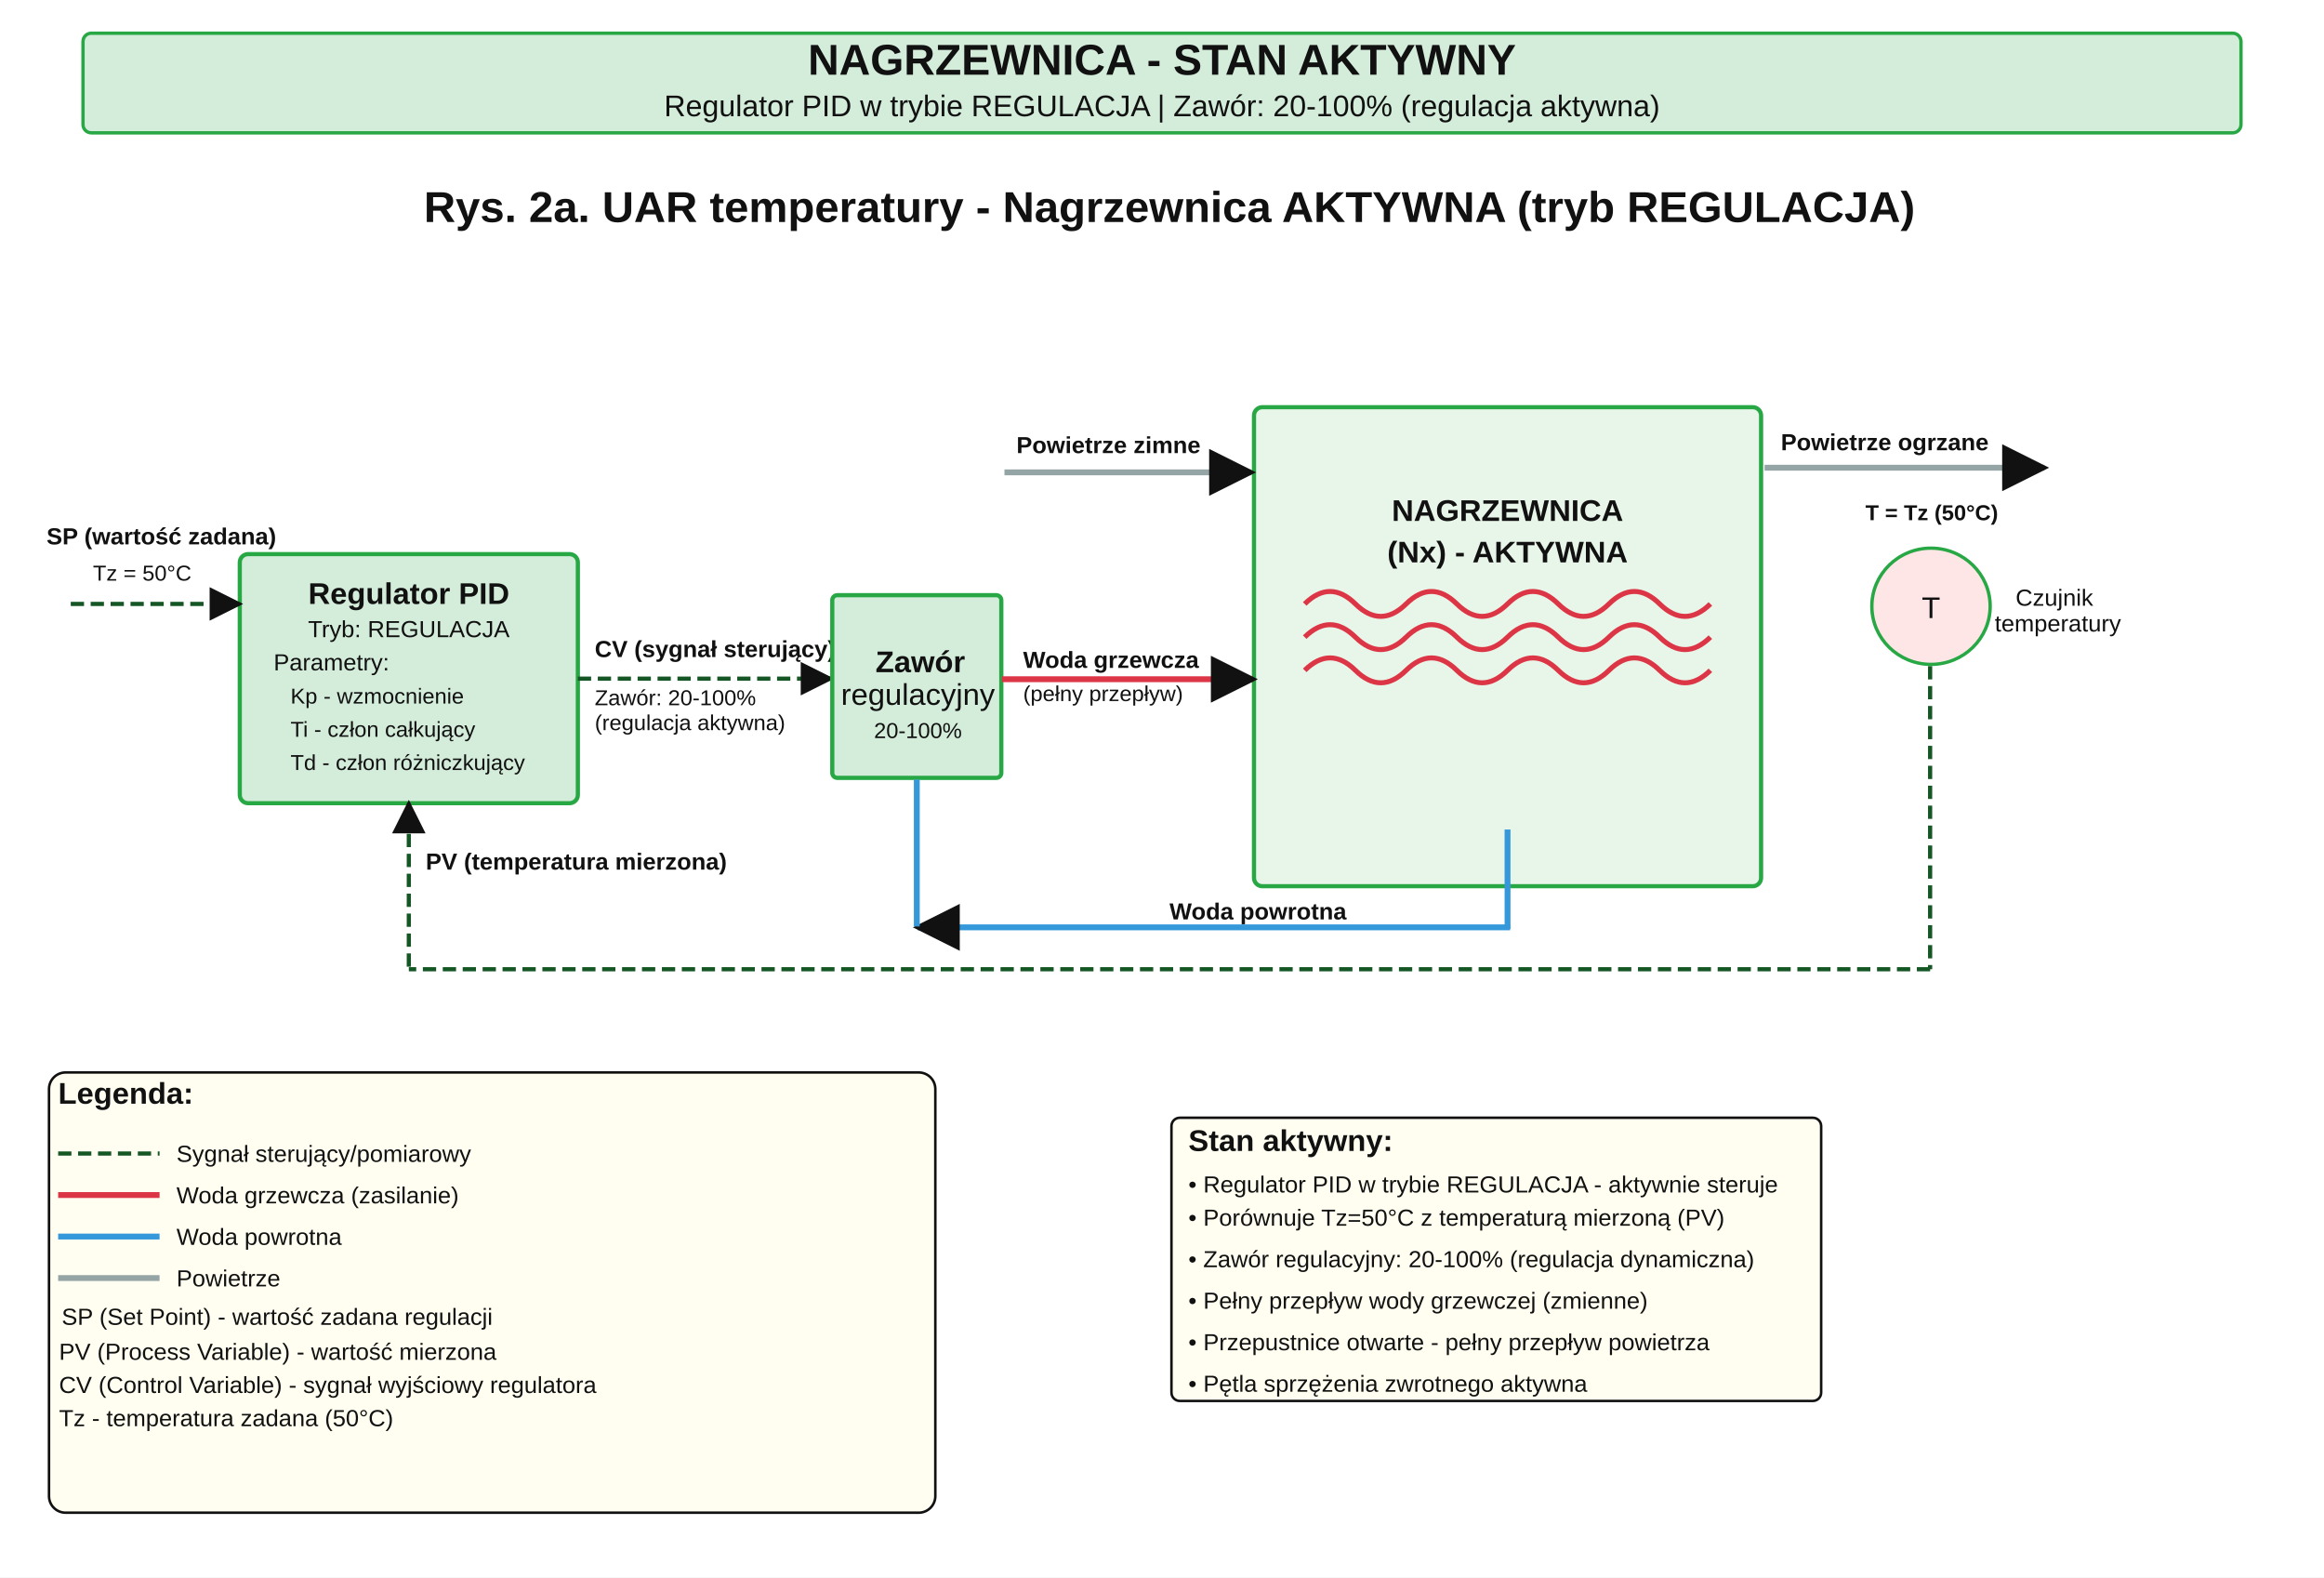
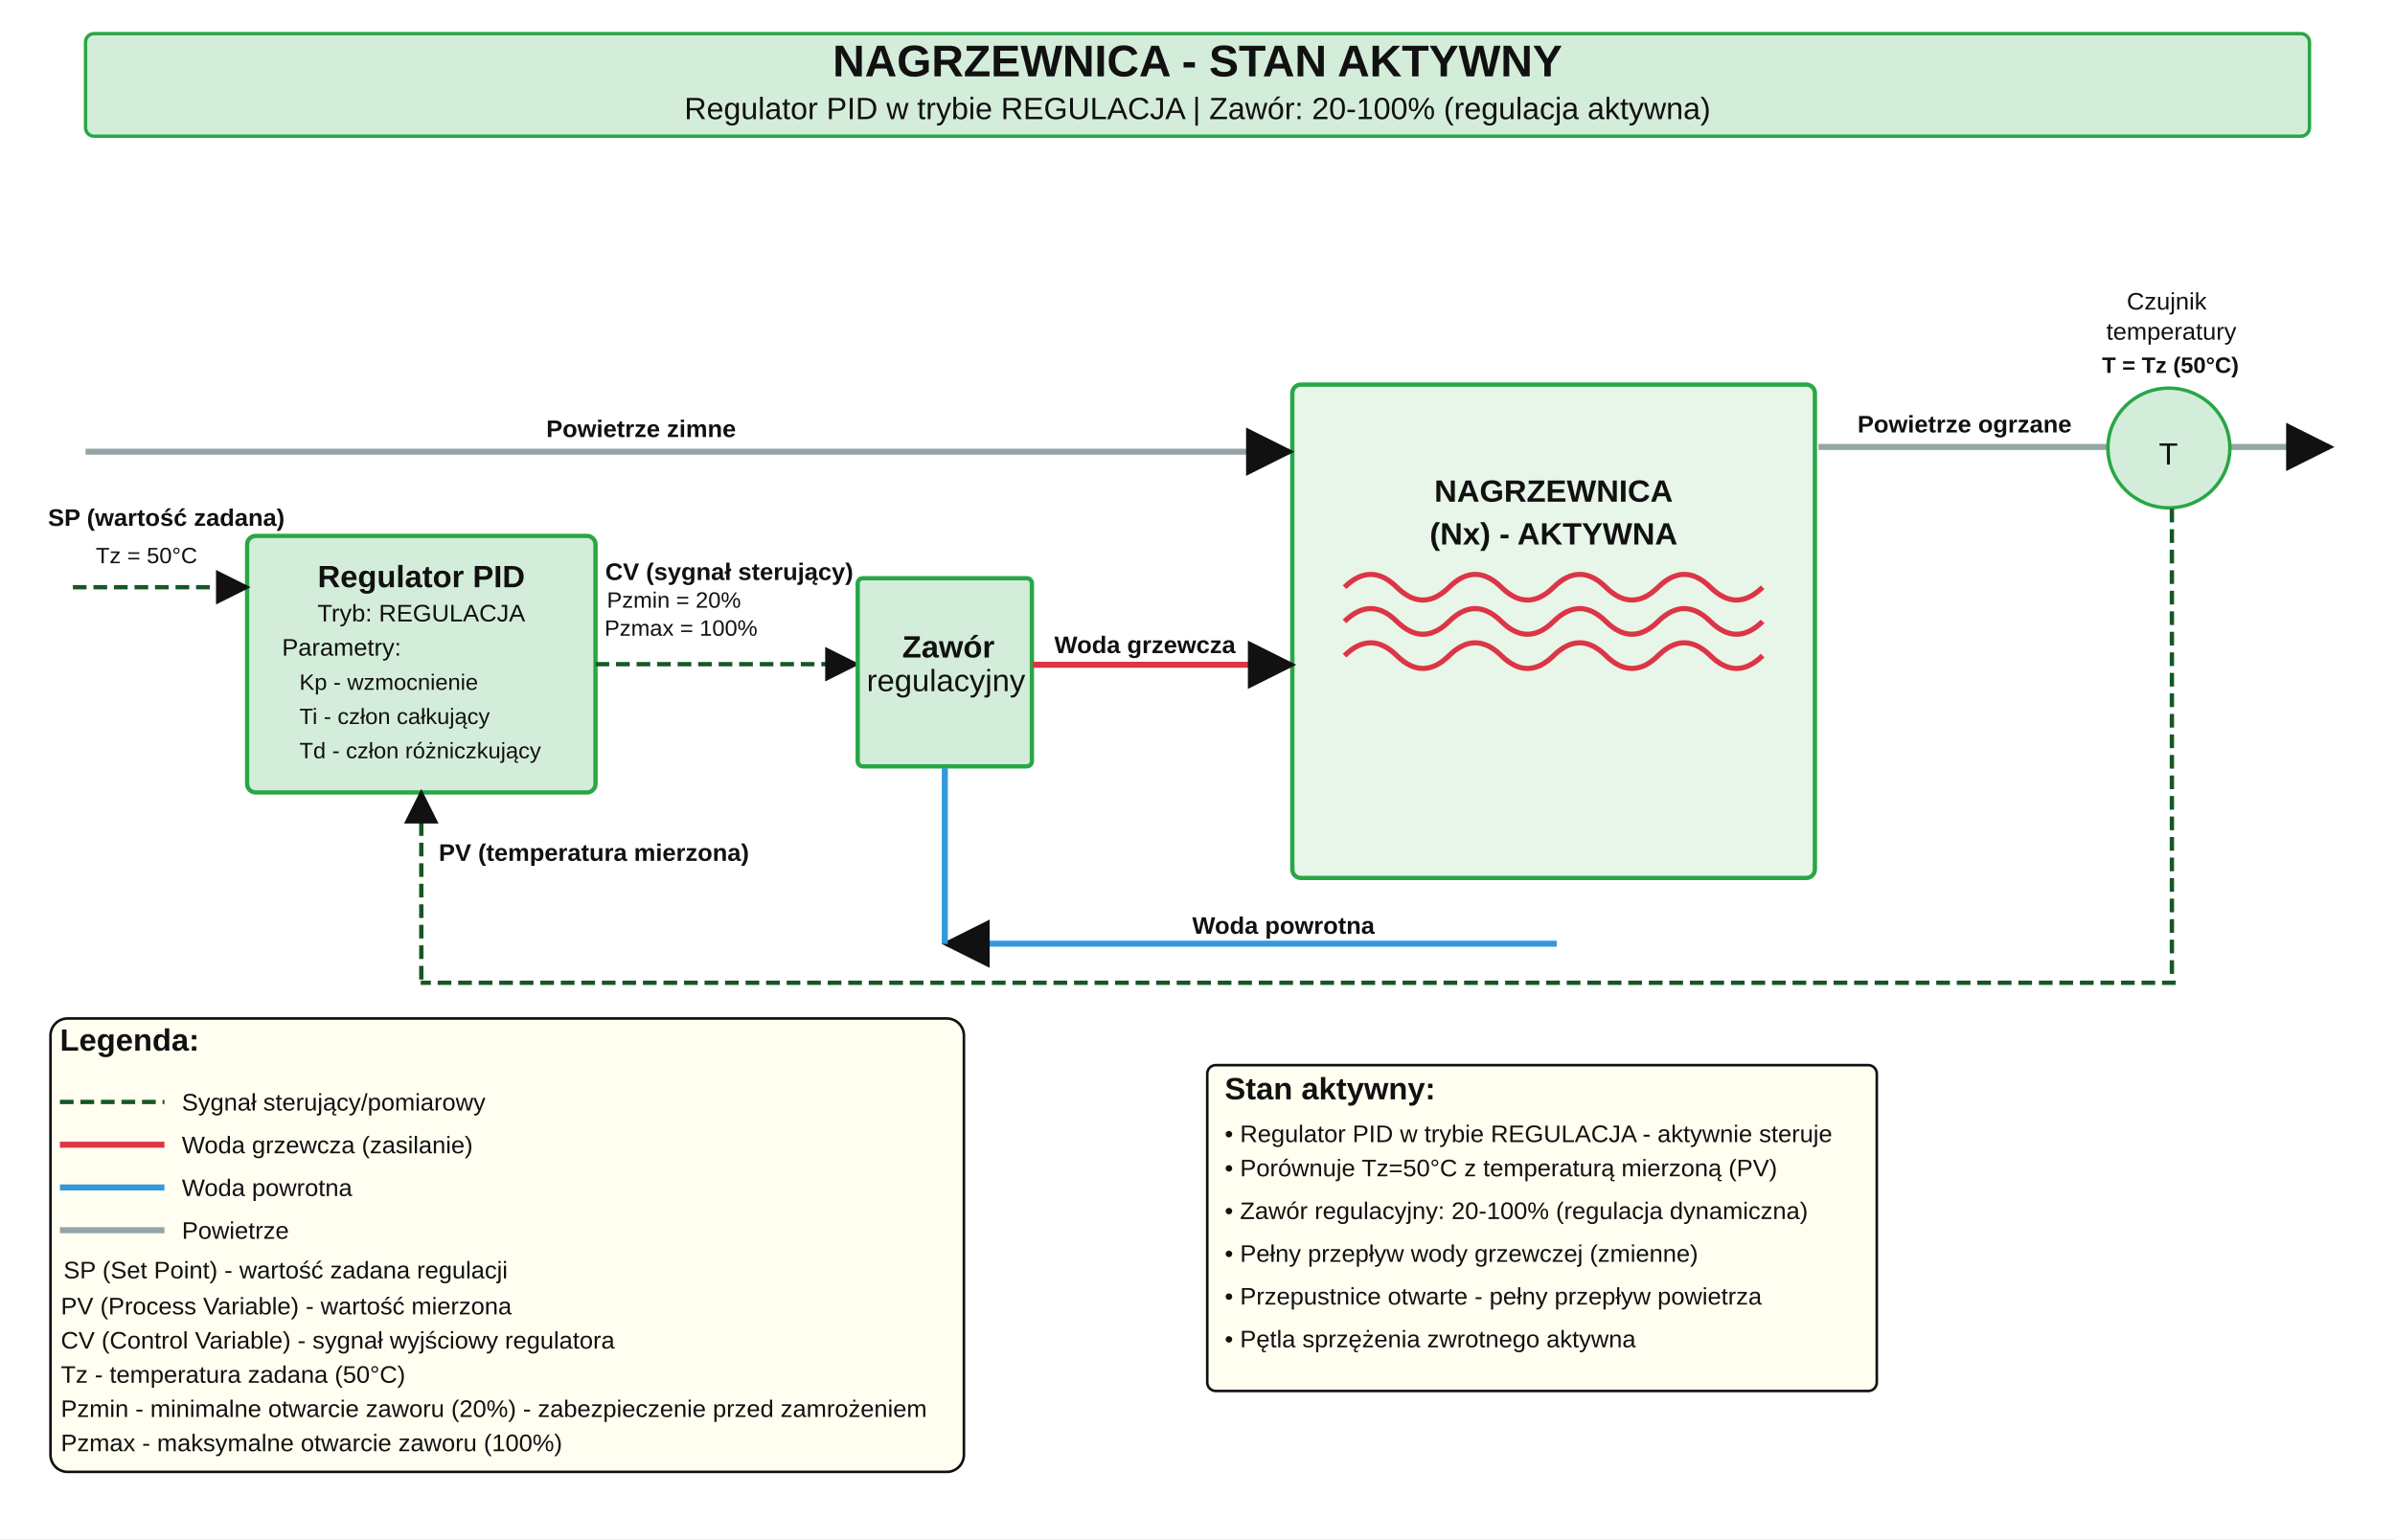
- <svg xmlns="http://www.w3.org/2000/svg" width="1400" height="950">
+ <svg xmlns="http://www.w3.org/2000/svg" viewBox="0 0.342 1400 900" width="1400px" height="900px">
  <defs>
    <marker id="arrow-head" markerHeight="8" markerWidth="8" orient="auto-start-reverse" refX="9" refY="5" viewBox="0 0 10 10">
      <path d="m0,0l10,5l-10,5l0,-10z" fill="#111" id="arrow1" />
    </marker>
-   </defs>
-   <style>
+     <style>
    .title { font-family: "Arial", sans-serif; font-weight: 600; font-size: 26px; fill: #111; }
    .label { font-family: "Arial", sans-serif; font-size: 18px; fill: #111; }
    .small-label { font-family: "Arial", sans-serif; font-size: 14px; fill: #111; }
    .note { font-family: "Arial", sans-serif; font-size: 16px; fill: #111; }
    .flow-label { font-family: "Arial", sans-serif; font-size: 15px; fill: #111; text-anchor: middle; }
    .component { stroke: #111; stroke-width: 2.2px; fill: #fff; }
    .duct { stroke: #333; stroke-width: 3px; fill: none; }
    .signal-line { stroke: #155724; stroke-width: 2.5px; fill: none; stroke-dasharray: 8 4; }
    .water-line-hot { stroke: #dc3545; stroke-width: 3.5px; fill: none; }
    .water-line-return { stroke: #3498db; stroke-width: 3.5px; fill: none; }
    .air-line { stroke: #95a5a6; stroke-width: 3.5px; fill: none; }
    .regulator { stroke: #28a745; stroke-width: 2.5px; fill: #d4edda; }
    .valve { stroke: #28a745; stroke-width: 2.5px; fill: #d4edda; }
    .heater { stroke: #28a745; stroke-width: 2.5px; fill: #e8f5e9; }
-     .sensor { stroke: #28a745; stroke-width: 2px; fill: #ffe6e6; }
+     .sensor { stroke: #28a745; stroke-width: 2px; fill: #d4edda; }
    .annotation { font-family: "Arial", sans-serif; font-size: 14px; fill: #111; }
    .param-label { font-family: "Arial", sans-serif; font-size: 13px; fill: #111; }
    .status-active { fill: #d4edda; stroke: #28a745; stroke-width: 2px; }
</style>
-   <rect width="1400" height="950" fill="#fff" />
+   </defs>
+   <rect width="1400" height="900" fill="#fff" y="0.342" />
  <rect class="status-active" x="50" y="20" width="1300" height="60" rx="5" />
  <text class="title" text-anchor="middle" x="700" y="45" fill="#155724" font-weight="bold">NAGRZEWNICA - STAN AKTYWNY</text>
  <text class="label" text-anchor="middle" x="700" y="70" fill="#155724">Regulator PID w trybie REGULACJA | Zawór: 20-100% (regulacja aktywna)</text>
-   <g transform="matrix(1, 0, 0, 1, -66.41288, 54.21668)">
+   <g transform="matrix(1, 0, 0, 1, -66.41288, 4.216675)">
    <rect x="95.93" y="591.654" width="533.938" height="265.124" rx="10" ry="10" style="fill: rgb(255, 254, 240); stroke: rgb(17, 17, 17); stroke-width: 1.514px;" />
    <text class="label" font-weight="bold" x="0" y="0" style="white-space: pre;" transform="matrix(1.018278, 0, 0, 1, 101.4409, 610.4686)">Legenda:</text>
    <line class="signal-line" x1="101.441" y1="640.469" x2="162.538" y2="640.469" style="stroke-width: 2.523;" />
    <text class="annotation" x="70" y="35" style="white-space: pre;" transform="matrix(1.018278, 0, 0, 1, 101.4409, 610.4686)">Sygnał sterujący/pomiarowy</text>
    <line class="water-line-hot" x1="101.441" y1="665.469" x2="162.538" y2="665.469" style="stroke-width: 3.532;" />
    <text class="annotation" x="70" y="60" style="white-space: pre;" transform="matrix(1.018278, 0, 0, 1, 101.4409, 610.4686)">Woda grzewcza (zasilanie)</text>
    <line class="water-line-return" x1="101.441" y1="690.469" x2="162.538" y2="690.469" style="stroke-width: 3.532;" />
    <text class="annotation" x="70" y="85" style="white-space: pre;" transform="matrix(1.018278, 0, 0, 1, 101.4409, 610.4686)">Woda powrotna</text>
    <line class="air-line" x1="101.441" y1="715.469" x2="162.538" y2="715.469" style="stroke-width: 3.532;" />
    <text class="annotation" x="70" y="110" style="white-space: pre;" transform="matrix(1.018278, 0, 0, 1, 101.4409, 610.4686)">Powietrze</text>
    <text class="annotation" x="0" y="20" style="white-space: pre;" transform="matrix(1.018278, 0, 0, 1, 103.5493, 723.6166)">SP (Set Point) - wartość zadana regulacji</text>
    <text class="annotation" x="0" y="40" style="white-space: pre;" transform="matrix(1.018278, 0, 0, 1, 101.968, 724.6707)">PV (Process Variable) - wartość mierzona</text>
    <text class="annotation" x="0" y="60" style="white-space: pre;" transform="matrix(1.018278, 0, 0, 1, 101.968, 724.6707)">CV (Control Variable) - sygnał wyjściowy regulatora</text>
    <text class="annotation" x="0" y="80" style="white-space: pre;" transform="matrix(1.018278, 0, 0, 1, 101.968, 724.6707)">Tz - temperatura zadana (50°C)</text>
+     <text class="annotation" x="0" y="100" style="white-space: pre;" transform="matrix(1.018278, 0, 0, 1, 101.968, 724.6707)">Pzmin - minimalne otwarcie zaworu (20%) - zabezpieczenie przed zamrożeniem</text>
+     <text class="annotation" x="0" y="120" style="white-space: pre;" transform="matrix(1.018278, 0, 0, 1, 101.968, 724.6707)">Pzmax - maksymalne otwarcie zaworu (100%)</text>
  </g>
-   <text class="title" text-anchor="middle" x="700" y="120" style="white-space: pre;" transform="matrix(1.018278, 0, 0, 1, -8.293183, 13.70424)">Rys. 2a. UAR temperatury - Nagrzewnica AKTYWNA (tryb REGULACJA)</text>
-   <rect class="regulator" x="144.449" y="333.704" width="203.656" height="150" rx="5" style="stroke-width: 2.523;" />
-   <text class="label" text-anchor="middle" x="250" y="350" font-weight="bold" style="white-space: pre;" fill="#155724" transform="matrix(1.018278, 0, 0, 1, -8.293183, 13.70424)">Regulator PID</text>
-   <text class="small-label" text-anchor="middle" x="250" y="370" style="white-space: pre;" fill="#155724" transform="matrix(1.018278, 0, 0, 1, -8.293183, 13.70424)">Tryb: REGULACJA</text>
-   <text class="small-label" x="170" y="390" style="white-space: pre;" transform="matrix(1.018278, 0, 0, 1, -8.293183, 13.70424)">Parametry:</text>
-   <text class="param-label" x="180" y="410" style="white-space: pre;" transform="matrix(1.018278, 0, 0, 1, -8.293183, 13.70424)">Kp - wzmocnienie</text>
-   <text class="param-label" x="180" y="430" style="white-space: pre;" transform="matrix(1.018278, 0, 0, 1, -8.293183, 13.70424)">Ti - człon całkujący</text>
-   <text class="param-label" x="180" y="450" style="white-space: pre;" transform="matrix(1.018278, 0, 0, 1, -8.293183, 13.70424)">Td - człon różniczkujący</text>
-   <line class="signal-line" marker-end="url(#arrow-head)" x1="42.621" y1="363.704" x2="144.448" y2="363.704" style="stroke-width: 2.523;" />
-   <text class="annotation" x="60" y="340" style="white-space: pre;" fill="#155724" font-weight="bold" transform="matrix(1.018278, 0, 0, 1, -33.06624, -12.16687)">SP (wartość zadana)</text>
-   <text class="param-label" x="60" y="360" style="white-space: pre;" fill="#155724" transform="matrix(1.018278, 0, 0, 1, -5.130657, -10.34409)">Tz = 50°C</text>
-   <line class="signal-line" marker-end="url(#arrow-head)" x1="246.276" y1="582.167" x2="246.276" y2="483.704" style="stroke-width: 2.523;" />
-   <text class="annotation" x="260" y="510" style="white-space: pre;" fill="#155724" font-weight="bold" transform="matrix(1.018278, 0, 0, 1, -8.293183, 13.70424)">PV (temperatura mierzona)</text>
-   <line class="signal-line" marker-end="url(#arrow-head)" x1="348.104" y1="408.704" x2="500.532" y2="408.704" style="stroke-width: 2.523;" />
-   <text class="annotation" x="360" y="385" style="white-space: pre;" fill="#155724" font-weight="bold" transform="matrix(1.018278, 0, 0, 1, -8.293185, 10.70424)">CV (sygnał sterujący)</text>
-   <text class="param-label" x="360" y="405" style="white-space: pre;" fill="#155724" transform="matrix(1.018278, 0, 0, 1, -8.293185, 19.70424)">Zawór: 20-100%</text>
-   <text class="param-label" x="360" y="420" style="white-space: pre;" fill="#155724" transform="matrix(1.018278, 0, 0, 1, -8.293185, 19.70424)">(regulacja aktywna)</text>
-   <rect class="valve" x="501.373" y="358.448" width="101.828" height="110" rx="3" style="stroke-width: 2.523;" />
-   <text class="label" text-anchor="middle" x="50" y="30" font-weight="bold" style="white-space: pre;" fill="#155724" transform="matrix(1.018278, 0, 0, 1, 503.4813, 374.7878)">Zawór</text>
-   <text class="label" text-anchor="middle" x="50" y="50" style="white-space: pre;" fill="#155724" transform="matrix(1.018278, 0, 0, 1, 502.0626, 374.4774)">regulacyjny</text>
-   <text class="param-label" text-anchor="middle" x="50" y="70" style="white-space: pre;" fill="#155724" transform="matrix(1.018278, 0, 0, 1, 502.0626, 374.4774)">20-100%</text>
-   <rect class="heater" x="755.415" y="245.227" width="305.483" height="288.477" rx="5" style="stroke-width: 2.523;" />
-   <text class="label" text-anchor="middle" x="900" y="300" font-weight="bold" font-size="22" style="white-space: pre;" fill="#155724" transform="matrix(1.018278, 0, 0, 1, -8.293183, 13.70424)">NAGRZEWNICA</text>
-   <text class="label" text-anchor="middle" x="900" y="325" font-weight="bold" font-size="20" style="white-space: pre;" fill="#155724" transform="matrix(1.018278, 0, 0, 1, -8.293183, 13.70424)">(Nx) - AKTYWNA</text>
-   <g transform="matrix(1.018278, 0, 0, 1, 785.9637, 363.7043)">
+   <rect class="regulator" x="144.449" y="313.704" width="203.656" height="150" rx="5" style="stroke-width: 2.523;" />
+   <text class="label" text-anchor="middle" x="250" y="330" font-weight="bold" style="white-space: pre;" fill="#155724" transform="matrix(1.018278, 0, 0, 1, -8.293183, 13.70424)">Regulator PID</text>
+   <text class="small-label" text-anchor="middle" x="250" y="350" style="white-space: pre;" fill="#155724" transform="matrix(1.018278, 0, 0, 1, -8.293183, 13.70424)">Tryb: REGULACJA</text>
+   <text class="small-label" x="170" y="370" style="white-space: pre;" transform="matrix(1.018278, 0, 0, 1, -8.293183, 13.70424)">Parametry:</text>
+   <text class="param-label" x="180" y="390" style="white-space: pre;" transform="matrix(1.018278, 0, 0, 1, -8.293183, 13.70424)">Kp - wzmocnienie</text>
+   <text class="param-label" x="180" y="410" style="white-space: pre;" transform="matrix(1.018278, 0, 0, 1, -8.293183, 13.70424)">Ti - człon całkujący</text>
+   <text class="param-label" x="180" y="430" style="white-space: pre;" transform="matrix(1.018278, 0, 0, 1, -8.293183, 13.70424)">Td - człon różniczkujący</text>
+   <line class="signal-line" marker-end="url(#arrow-head)" x1="42.621" y1="343.704" x2="144.448" y2="343.704" style="stroke-width: 2.523;" />
+   <text class="annotation" x="60" y="320" style="white-space: pre;" fill="#155724" font-weight="bold" transform="matrix(1.018278, 0, 0, 1, -33.06624, -12.16687)">SP (wartość zadana)</text>
+   <text class="param-label" x="60" y="340" style="white-space: pre;" fill="#155724" transform="matrix(1.018278, 0, 0, 1, -5.130657, -10.34409)">Tz = 50°C</text>
+   <line class="signal-line" marker-end="url(#arrow-head)" x1="246.276" y1="573.104" x2="246.276" y2="463.704" style="stroke-width: 2.523;" />
+   <text class="annotation" x="260" y="490" style="white-space: pre;" fill="#155724" font-weight="bold" transform="matrix(1.018278, 0, 0, 1, -8.293183, 13.70424)">PV (temperatura mierzona)</text>
+   <line class="signal-line" marker-end="url(#arrow-head)" x1="348.104" y1="388.704" x2="500.532" y2="388.704" style="stroke-width: 2.523;" />
+   <text class="annotation" x="360" y="365" style="white-space: pre;" fill="#155724" font-weight="bold" transform="matrix(1.018278, 0, 0, 1, -12.77688, -25.52952)">CV (sygnał sterujący)</text>
+   <text class="param-label" x="360" y="385" style="white-space: pre;" fill="#155724" transform="matrix(1.018278, 0, 0, 1, -11.82618, -29.30089)">Pzmin = 20%</text>
+   <text class="param-label" x="360" y="400" style="white-space: pre;" fill="#155724" transform="matrix(1.018278, 0, 0, 1, -13.19337, -27.92055)">Pzmax = 100%</text>
+   <rect class="valve" x="501.373" y="338.448" width="101.828" height="110" rx="3" style="stroke-width: 2.523;" />
+   <text class="label" text-anchor="middle" x="50" y="30" font-weight="bold" style="white-space: pre;" fill="#155724" transform="matrix(1.018278, 0, 0, 1, 503.4813, 354.7878)">Zawór</text>
+   <text class="label" text-anchor="middle" x="50" y="50" style="white-space: pre;" fill="#155724" transform="matrix(1.018278, 0, 0, 1, 502.0626, 354.4774)">regulacyjny</text>
+   <rect class="heater" x="755.415" y="225.227" width="305.483" height="288.477" rx="5" style="stroke-width: 2.523;" />
+   <text class="label" text-anchor="middle" x="900" y="280" font-weight="bold" font-size="22" style="white-space: pre;" fill="#155724" transform="matrix(1.018278, 0, 0, 1, -8.293183, 13.70424)">NAGRZEWNICA</text>
+   <text class="label" text-anchor="middle" x="900" y="305" font-weight="bold" font-size="20" style="white-space: pre;" fill="#155724" transform="matrix(1.018278, 0, 0, 1, -8.293183, 13.70424)">(Nx) - AKTYWNA</text>
+   <g transform="matrix(1.018278, 0, 0, 1, 785.9637, 343.7043)">
    <path d="M 0,0 Q 15,-15 30,0 T 60,0 T 90,0 T 120,0 T 150,0 T 180,0 T 210,0 T 240,0" stroke="#dc3545" stroke-width="3" fill="none" />
    <path d="M 0,20 Q 15,5 30,20 T 60,20 T 90,20 T 120,20 T 150,20 T 180,20 T 210,20 T 240,20" stroke="#dc3545" stroke-width="3" fill="none" />
    <path d="M 0,40 Q 15,25 30,40 T 60,40 T 90,40 T 120,40 T 150,40 T 180,40 T 210,40 T 240,40" stroke="#dc3545" stroke-width="3" fill="none" />
  </g>
-   <line class="water-line-hot" marker-end="url(#arrow-head)" x1="603.515" y1="409.048" x2="754.888" y2="409.048" style="stroke-width: 3.532;" />
-   <text class="annotation" x="660" y="330" fill="#dc3545" font-weight="bold" style="white-space: pre;" transform="matrix(1.018278, 0, 0, 1, -55.73096, 72.21082)">Woda grzewcza</text>
-   <text class="param-label" x="660" y="350" fill="#dc3545" style="white-space: pre;" transform="matrix(1.018278, 0, 0, 1, -55.73096, 72.21082)">(pełny przepływ)</text>
-   <line class="water-line-return" x1="908.159" y1="499.56" x2="908.158" y2="559.53" style="stroke-width: 3.532;" />
-   <line class="water-line-return" marker-end="url(#arrow-head)" x1="909.665" y1="558.477" x2="552.741" y2="558.477" style="stroke-width: 3.532;" />
-   <line class="water-line-return" x1="552.287" y1="557.95" x2="552.287" y2="469.502" style="stroke-width: 3.532;" />
-   <text class="annotation" x="700" y="540" fill="#3498db" font-weight="bold" style="white-space: pre;" transform="matrix(1.018278, 0, 0, 1, -8.293183, 13.70424)">Woda powrotna</text>
-   <line class="air-line" marker-end="url(#arrow-head)" x1="605.096" y1="284.465" x2="753.834" y2="284.465" style="stroke-width: 3.532;" />
-   <text class="annotation" x="640" y="460" fill="#7f8c8d" font-weight="bold" style="white-space: pre;" transform="matrix(1.018278, 0, 0, 1, -39.39131, -187.1157)">Powietrze zimne</text>
-   <line class="air-line" marker-end="url(#arrow-head)" x1="1063.01" y1="281.676" x2="1231.56" y2="281.676" style="stroke-width: 3.532;" />
-   <text class="annotation" x="1100" y="385" fill="#7f8c8d" font-weight="bold" style="white-space: pre;" transform="matrix(1.018278, 0, 0, 1, -47.29762, -113.8507)">Powietrze ogrzane</text>
-   <text class="param-label" x="1120" y="415" fill="#155724" font-weight="bold" style="white-space: pre;" transform="matrix(1.018278, 0, 0, 1, -16.72653, -101.7277)">T = Tz (50°C)</text>
-   <circle class="sensor" cx="1150" cy="470" r="35" transform="matrix(1.018278, 0, 0, 1, -7.76613, -104.8902)" />
-   <text class="label" text-anchor="middle" x="1150" y="475" font-size="16" style="white-space: pre;" transform="matrix(1.018278, 0, 0, 1, -7.76613, -102.7818)">T</text>
-   <text class="small-label" text-anchor="middle" x="1150" y="525" style="white-space: pre;" transform="matrix(1.018278, 0, 0, 1, 66.55305, -160.2343)">Czujnik</text>
-   <text class="small-label" text-anchor="middle" x="1150" y="540" style="white-space: pre;" transform="matrix(1.018278, 0, 0, 1, 68.66146, -159.7072)">temperatury</text>
-   <line class="signal-line" x1="1162.72" y1="401.163" x2="1162.72" y2="583.702" style="stroke-width: 2.523;" />
-   <line class="signal-line" x1="1162.73" y1="583.704" x2="246.277" y2="583.704" style="stroke-width: 2.523;" />
-   <g transform="matrix(1, 0, 0, 1, -39.53138, 29.44363)">
+   <line class="water-line-hot" marker-end="url(#arrow-head)" x1="603.515" y1="389.048" x2="754.888" y2="389.048" style="stroke-width: 3.532;" />
+   <text class="annotation" x="660" y="310" fill="#dc3545" font-weight="bold" style="white-space: pre;" transform="matrix(1.018278, 0, 0, 1, -55.73096, 72.21082)">Woda grzewcza</text>
+   <line class="water-line-return" x1="908.158" y1="552.176" x2="907.801" y2="479.56" style="stroke-width: 3.532; transform-origin: 907.98px 515.868px;" transform="matrix(-1, 0, 0, -1, -0.00012207, 0)" />
+   <line class="water-line-return" marker-end="url(#arrow-head)" x1="910.003" y1="552.149" x2="553.08" y2="552.149" style="stroke-width: 3.532;" />
+   <line class="water-line-return" x1="552.287" y1="552.305" x2="552.287" y2="449.502" style="stroke-width: 3.532;" />
+   <text class="annotation" x="700" y="520" fill="#3498db" font-weight="bold" style="white-space: pre;" transform="matrix(1.018278, 0, 0, 1, -15.8883, 26.35072)">Woda powrotna</text>
+   <line class="air-line" marker-end="url(#arrow-head)" x1="50.008" y1="264.465" x2="753.834" y2="264.465" style="stroke-width: 3.532;" />
+   <text class="annotation" x="640" y="440" fill="#7f8c8d" font-weight="bold" style="white-space: pre;" transform="matrix(1.018278, 0, 0, 1, -332.3967, -184.1085)">Powietrze zimne</text>
+   <line class="air-line" marker-end="url(#arrow-head)" x1="1063.01" y1="261.676" x2="1361.79" y2="261.676" style="stroke-width: 3.532;" />
+   <text class="annotation" x="1100" y="365" fill="#7f8c8d" font-weight="bold" style="white-space: pre;" transform="matrix(1.018278, 0, 0, 1, -34.30934, -111.8032)">Powietrze ogrzane</text>
+   <text class="param-label" x="1120" y="395" fill="#155724" font-weight="bold" style="white-space: pre;" transform="matrix(1.018278, 0, 0, 1, 88.27084, -176.6436)">T = Tz (50°C)</text>
+   <circle class="sensor" cx="1150" cy="450" r="35" transform="matrix(1.018278, 0, 0, 1, 96.80728, -187.7102)" />
+   <text class="label" text-anchor="middle" x="1150" y="455" font-size="16" style="white-space: pre;" fill="#155724" transform="matrix(1.018278, 0, 0, 1, 96.53779, -183.0088)">T</text>
+   <text class="small-label" text-anchor="middle" x="1150" y="505" style="white-space: pre;" transform="matrix(1.018278, 0, 0, 1, 95.53677, -323.6494)">Czujnik</text>
+   <text class="small-label" text-anchor="middle" x="1150" y="520" style="white-space: pre;" transform="matrix(1.018278, 0, 0, 1, 98.25317, -321.0287)">temperatury</text>
+   <line class="signal-line" x1="1269.59" y1="297.788" x2="1269.59" y2="571.587" style="stroke-width: 2.523;" />
+   <line class="signal-line" x1="1271.83" y1="574.983" x2="245.929" y2="574.983" style="stroke-width: 2.523;" />
+   <g transform="matrix(1, 0, 0, 1, -39.53138, -20.55637)">
    <g>
-       <rect x="745.233" y="643.704" width="391.385" height="170.542" fill="#fffef0" stroke="#111" stroke-width="1.5" rx="5" style="stroke-width: 1.514;" />
+       <rect x="745.233" y="643.704" width="391.385" height="190.542" fill="#fffef0" stroke="#111" stroke-width="1.5" rx="5" style="stroke-width: 1.514;" />
    </g>
    <text class="label" font-weight="bold" x="0" y="0" style="white-space: pre;" fill="#155724" transform="matrix(1.018278, 0, 0, 1, 755.4154, 663.7043)">Stan aktywny:</text>
    <text class="annotation" x="0" y="25" style="white-space: pre;" transform="matrix(1.018278, 0, 0, 1, 755.4154, 663.7043)">• Regulator PID w trybie REGULACJA - aktywnie steruje</text>
    <text class="annotation" x="0" y="45" style="white-space: pre;" transform="matrix(1.018278, 0, 0, 1, 755.4154, 663.7043)">• Porównuje Tz=50°C z temperaturą mierzoną (PV)</text>
    <text class="annotation" x="0" y="70" style="white-space: pre;" transform="matrix(1.018278, 0, 0, 1, 755.4154, 663.7043)">• Zawór regulacyjny: 20-100% (regulacja dynamiczna)</text>
    <text class="annotation" x="0" y="95" style="white-space: pre;" transform="matrix(1.018278, 0, 0, 1, 755.4154, 663.7043)">• Pełny przepływ wody grzewczej (zmienne)</text>
    <text class="annotation" x="0" y="120" style="white-space: pre;" transform="matrix(1.018278, 0, 0, 1, 755.4154, 663.7043)">• Przepustnice otwarte - pełny przepływ powietrza</text>
    <text class="annotation" x="0" y="145" style="white-space: pre;" transform="matrix(1.018278, 0, 0, 1, 755.4154, 663.7043)">• Pętla sprzężenia zwrotnego aktywna</text>
  </g>
</svg>
